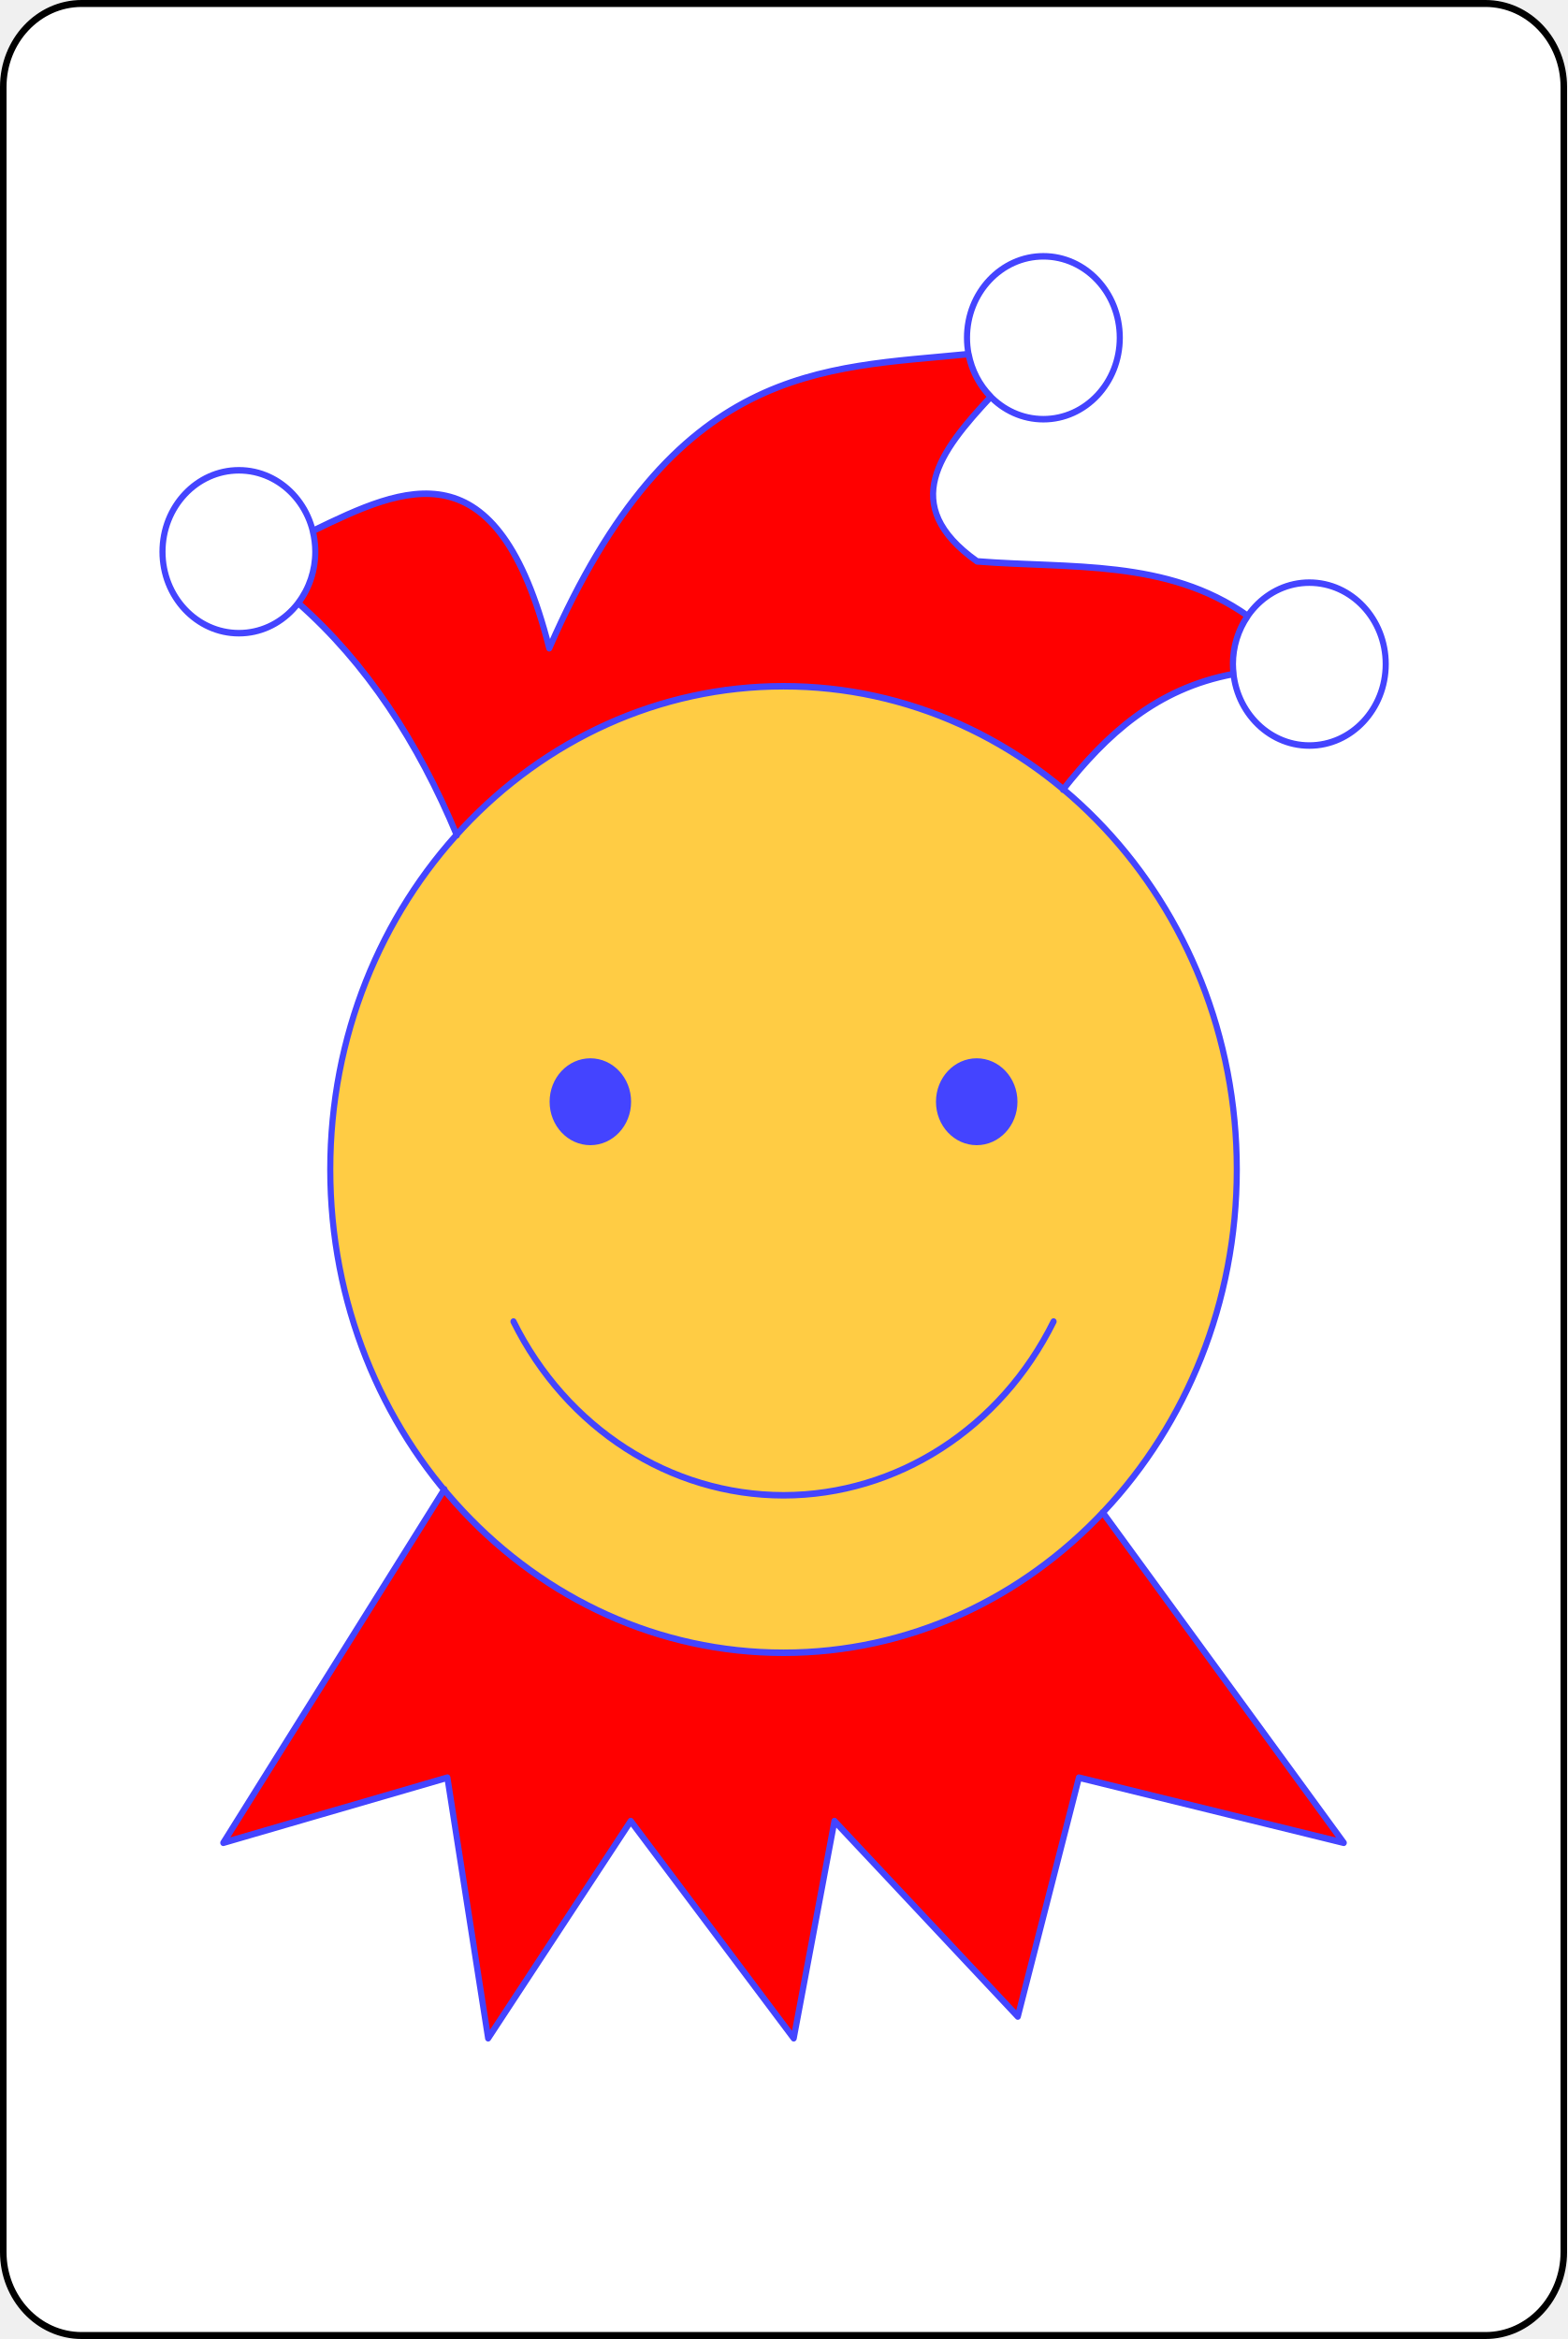
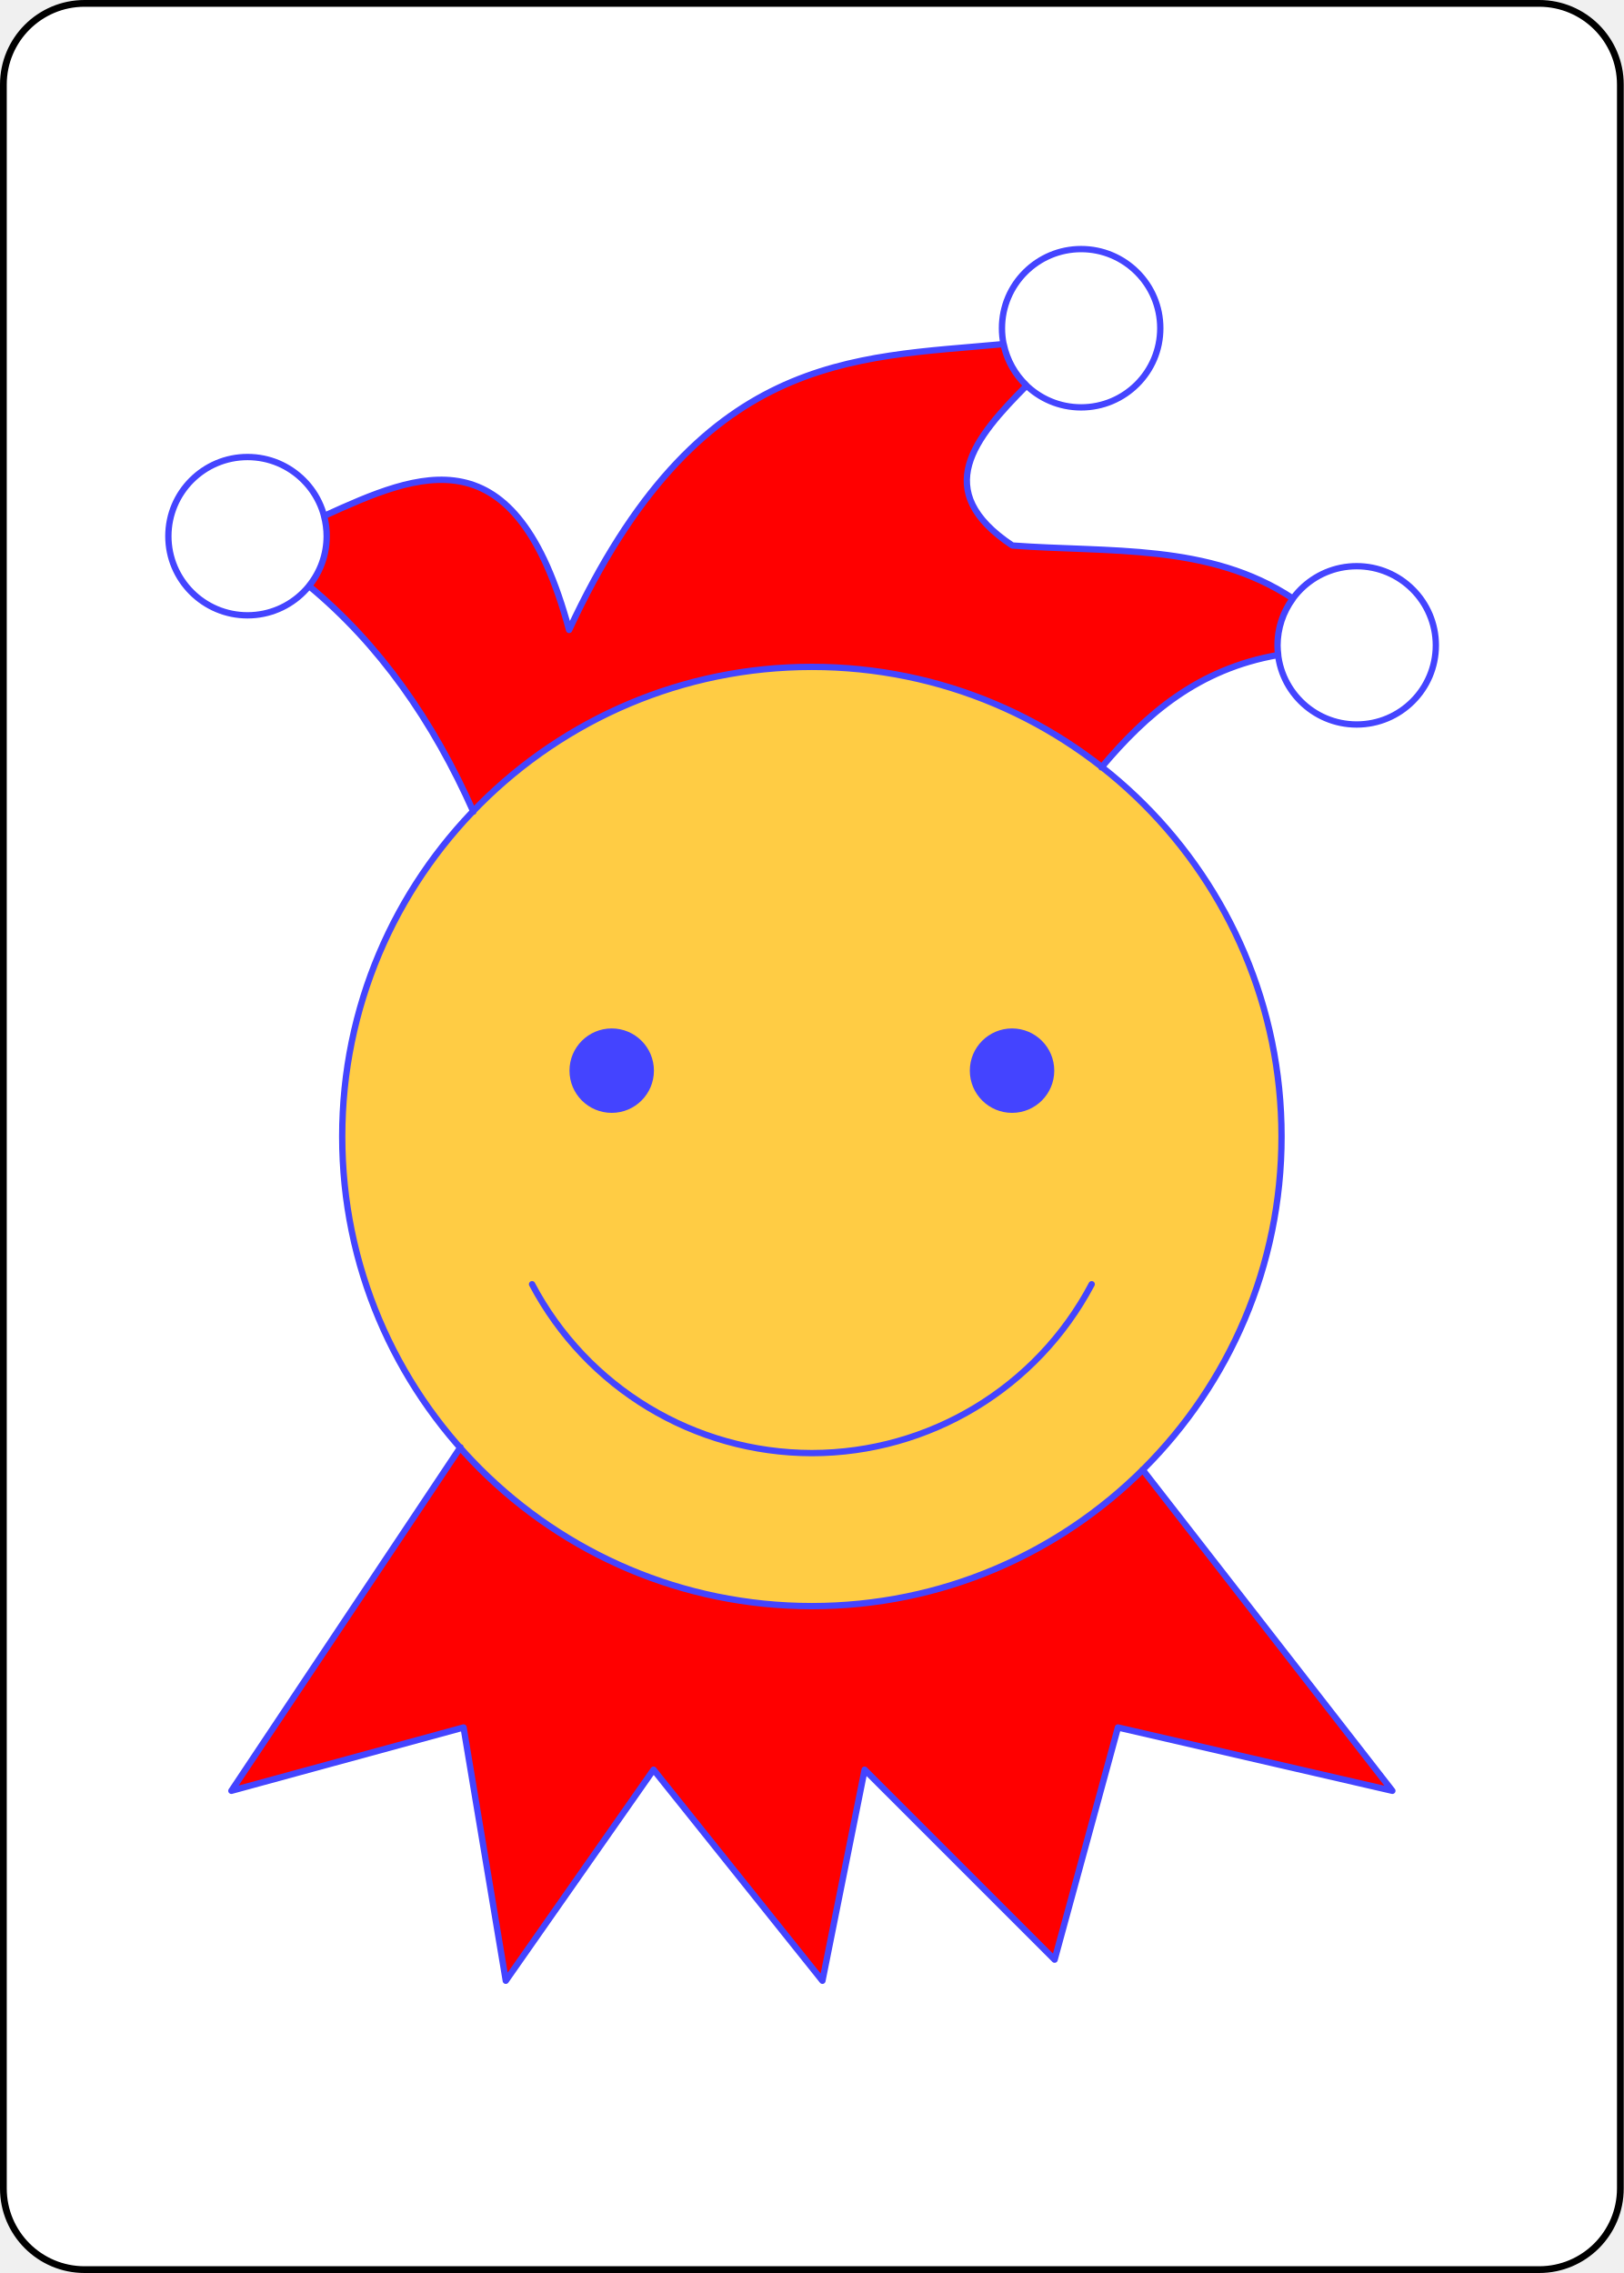
- <svg xmlns="http://www.w3.org/2000/svg" xmlns:xlink="http://www.w3.org/1999/xlink" class="card" face="1J" height="1in" preserveAspectRatio="none" viewBox="-120 -168 240 336" width="0.67in">
+ <svg xmlns="http://www.w3.org/2000/svg" xmlns:xlink="http://www.w3.org/1999/xlink" class="card" face="1J" height="0.9n" preserveAspectRatio="none" viewBox="-120 -168 240 336" width="0.6in">
  <symbol id="J11" preserveAspectRatio="none" viewBox="0 0 1300 2000">
    <path fill="#FC4" d="M1095,1000A445,445 0 0 1 650,1445 445,445 0 0 1 205,1000 445,445 0 0 1 650,555 445,445 0 0 1 1095,1000Z" />
  </symbol>
  <symbol id="J12" preserveAspectRatio="none" viewBox="0 0 1300 2000">
    <path fill="red" d="M317.057,1294.416 100,1620l220,-60 40,240 140,-200 160,200 40,-200 180,180 60,-220 260,60 -236.68,-304.303A445,445 0 0 1 650,1445 445,445 0 0 1 317.057,1294.416ZM831.715,249.107C687.944,262.659 542.481,256.338 420,520 369.081,331.383 278.615,370.613 187.771,412.014a75,75 0 0 1 2.523,19.127 75,75 0 0 1 -16.785,47.195c66.827,55.255 117.575,127.825 155.775,213.904A445,445 0 0 1 650,555 445,445 0 0 1 924.34,650.266c42.399,-50.456 91.6,-93.347 167.512,-106.533a75,75 0 0 1 -0.652,-9.143 75,75 0 0 1 14.617,-44.346C1026.352,437.475 931.121,446.832 840,440 761.98,388.076 804.102,338.179 853.518,288.404a75,75 0 0 1 -21.803,-39.297z" />
  </symbol>
  <symbol id="J13" preserveAspectRatio="none" viewBox="0 0 1300 2000">
    <path fill="#44F" d="M879.655,937.603a40,40 0 0 1 -40,40 40,40 0 0 1 -40,-40 40,40 0 0 1 40,-40 40,40 0 0 1 40,40zm-379.31,0a40,40 0 0 1 -40,40 40,40 0 0 1 -40,-40 40,40 0 0 1 40,-40 40,40 0 0 1 40,40z" />
  </symbol>
  <symbol id="J14" preserveAspectRatio="none" viewBox="0 0 1300 2000">
    <path stroke="#44F" stroke-linecap="round" stroke-linejoin="round" stroke-width="6" fill="none" d="M317.057,1294.416 100,1620l220,-60 40,240 140,-200 160,200 40,-200 180,180 60,-220 260,60 -236.68,-304.303M1241.199,534.589a75,75 0 0 1 -75,75 75,75 0 0 1 -75,-75 75,75 0 0 1 75,-75 75,75 0 0 1 75,75zM980.115,234.097a75,75 0 0 1 -75,75 75,75 0 0 1 -75,-75 75,75 0 0 1 75,-75 75,75 0 0 1 75,75zM190.296,431.141a75,75 0 0 1 -75,75 75,75 0 0 1 -75,-75 75,75 0 0 1 75,-75 75,75 0 0 1 75,75zM924.346,650.271c42.401,-50.454 91.594,-93.354 167.506,-106.539 -0.404,-3.031 -0.622,-6.085 -0.652,-9.143 0.03,-15.961 5.15,-31.496 14.617,-44.346C1026.352,437.475 931.121,446.832 840,440 761.98,388.076 804.102,338.179 853.518,288.404 842.404,277.842 834.795,264.127 831.715,249.107 687.944,262.659 542.481,256.338 420,520 369.081,331.383 278.615,370.613 187.771,412.014c1.661,6.24 2.509,12.669 2.523,19.127 -0.021,17.19 -5.946,33.85 -16.783,47.193 66.827,55.255 117.569,127.831 155.77,213.91M384.889,1140c51.89,98.343 153.918,159.919 265.111,160 111.198,-0.076 213.233,-61.653 265.125,-160M1095,1000A445,445 0 0 1 650,1445 445,445 0 0 1 205,1000 445,445 0 0 1 650,555 445,445 0 0 1 1095,1000Z" />
  </symbol>
  <rect width="239" height="335" x="-119.5" y="-167.5" rx="12" ry="12" fill="white" stroke="black" />
  <use width="202.8" height="312" x="-101.4" y="-156" xlink:href="#J11" />
  <use width="202.8" height="312" x="-101.4" y="-156" xlink:href="#J12" />
  <use width="202.8" height="312" x="-101.4" y="-156" xlink:href="#J13" />
  <use width="202.8" height="312" x="-101.4" y="-156" xlink:href="#J14" />
</svg>
